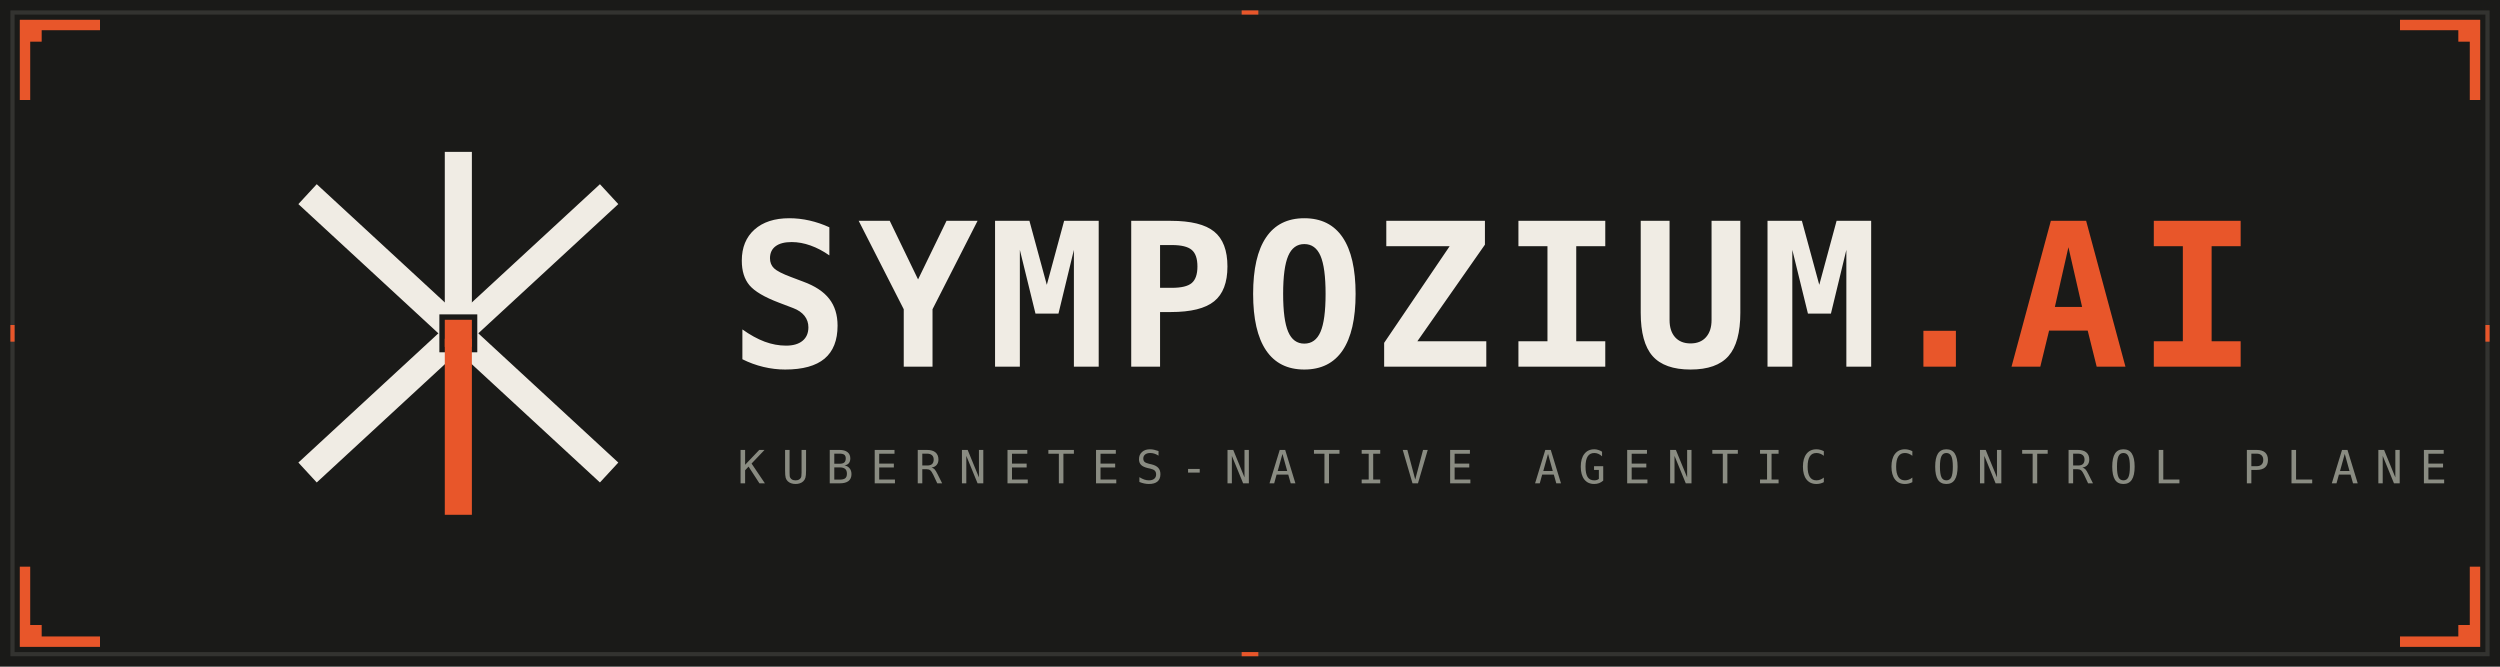
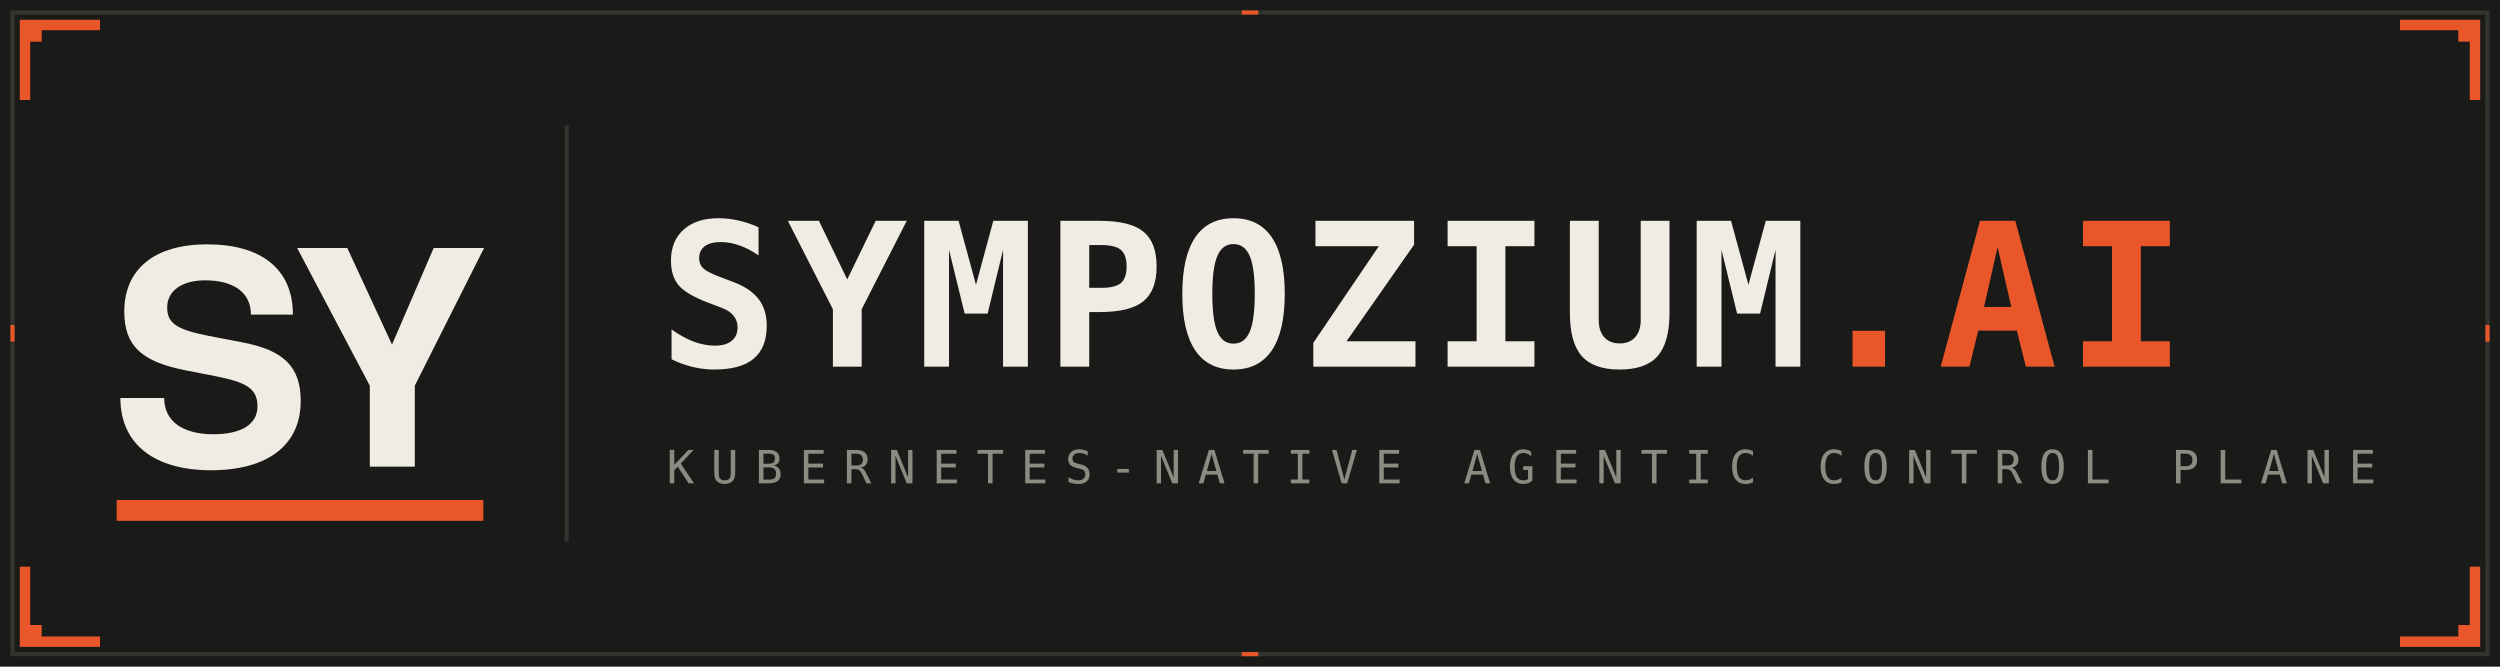
<svg xmlns="http://www.w3.org/2000/svg" viewBox="0 0 600 160" width="600" height="160">
  <rect width="600" height="160" fill="#1a1a18" />
  <rect x="3" y="3" width="594" height="154" fill="none" stroke="#333330" stroke-width="1" />
  <path d="M6 24V6h18" fill="none" stroke="#e8562a" stroke-width="2.5" />
  <path d="M594 24V6h-18" fill="none" stroke="#e8562a" stroke-width="2.5" />
  <path d="M6 136v18h18" fill="none" stroke="#e8562a" stroke-width="2.5" />
  <path d="M594 136v18h-18" fill="none" stroke="#e8562a" stroke-width="2.5" />
  <rect x="6" y="6" width="4" height="4" fill="#e8562a" />
  <rect x="590" y="6" width="4" height="4" fill="#e8562a" />
  <rect x="6" y="150" width="4" height="4" fill="#e8562a" />
  <rect x="590" y="150" width="4" height="4" fill="#e8562a" />
-   <g transform="translate(45, 15) scale(0.65)">
-     <line x1="100" y1="38" x2="100" y2="100" stroke="#f0ece4" stroke-width="10" stroke-linecap="square" />
-     <line x1="152" y1="52" x2="100" y2="100" stroke="#f0ece4" stroke-width="10" stroke-linecap="square" />
-     <line x1="152" y1="148" x2="100" y2="100" stroke="#f0ece4" stroke-width="10" stroke-linecap="square" />
-     <line x1="48" y1="148" x2="100" y2="100" stroke="#f0ece4" stroke-width="10" stroke-linecap="square" />
-     <line x1="48" y1="52" x2="100" y2="100" stroke="#f0ece4" stroke-width="10" stroke-linecap="square" />
-     <rect x="93" y="93" width="14" height="14" fill="#1a1a18" />
-     <line x1="100" y1="107" x2="100" y2="162" stroke="#e8562a" stroke-width="10" stroke-linecap="square" />
-     <rect x="95" y="95" width="10" height="10" fill="#e8562a" />
-   </g>
-   <text x="175" y="88" font-family="'JetBrains Mono', 'Fira Code', monospace" font-size="48" font-weight="700" fill="#f0ece4" letter-spacing="2">
+   <text x="72" y="112" text-anchor="middle" font-family="'Arial Black', 'Helvetica Neue', sans-serif" font-size="72" font-weight="900" fill="#f0ece4" letter-spacing="-2">
+     SY
+   </text>
+   <rect x="28" y="120" width="88" height="5" fill="#e8562a" />
+   <line x1="136" y1="30" x2="136" y2="130" stroke="#333330" stroke-width="1" />
+   <text x="158" y="88" font-family="'JetBrains Mono', 'Fira Code', monospace" font-size="48" font-weight="700" fill="#f0ece4" letter-spacing="2">
    SYMPOZIUM<tspan fill="#e8562a">.AI</tspan>
  </text>
-   <text x="177" y="116" font-family="'JetBrains Mono', 'Fira Code', monospace" font-size="11" fill="#8a8c82" letter-spacing="4">
+   <text x="160" y="116" font-family="'JetBrains Mono', 'Fira Code', monospace" font-size="11" fill="#8a8c82" letter-spacing="4">
    KUBERNETES-NATIVE AGENTIC CONTROL PLANE
  </text>
  <line x1="298" y1="3" x2="302" y2="3" stroke="#e8562a" stroke-width="1" />
  <line x1="298" y1="157" x2="302" y2="157" stroke="#e8562a" stroke-width="1" />
  <line x1="3" y1="78" x2="3" y2="82" stroke="#e8562a" stroke-width="1" />
  <line x1="597" y1="78" x2="597" y2="82" stroke="#e8562a" stroke-width="1" />
</svg>
